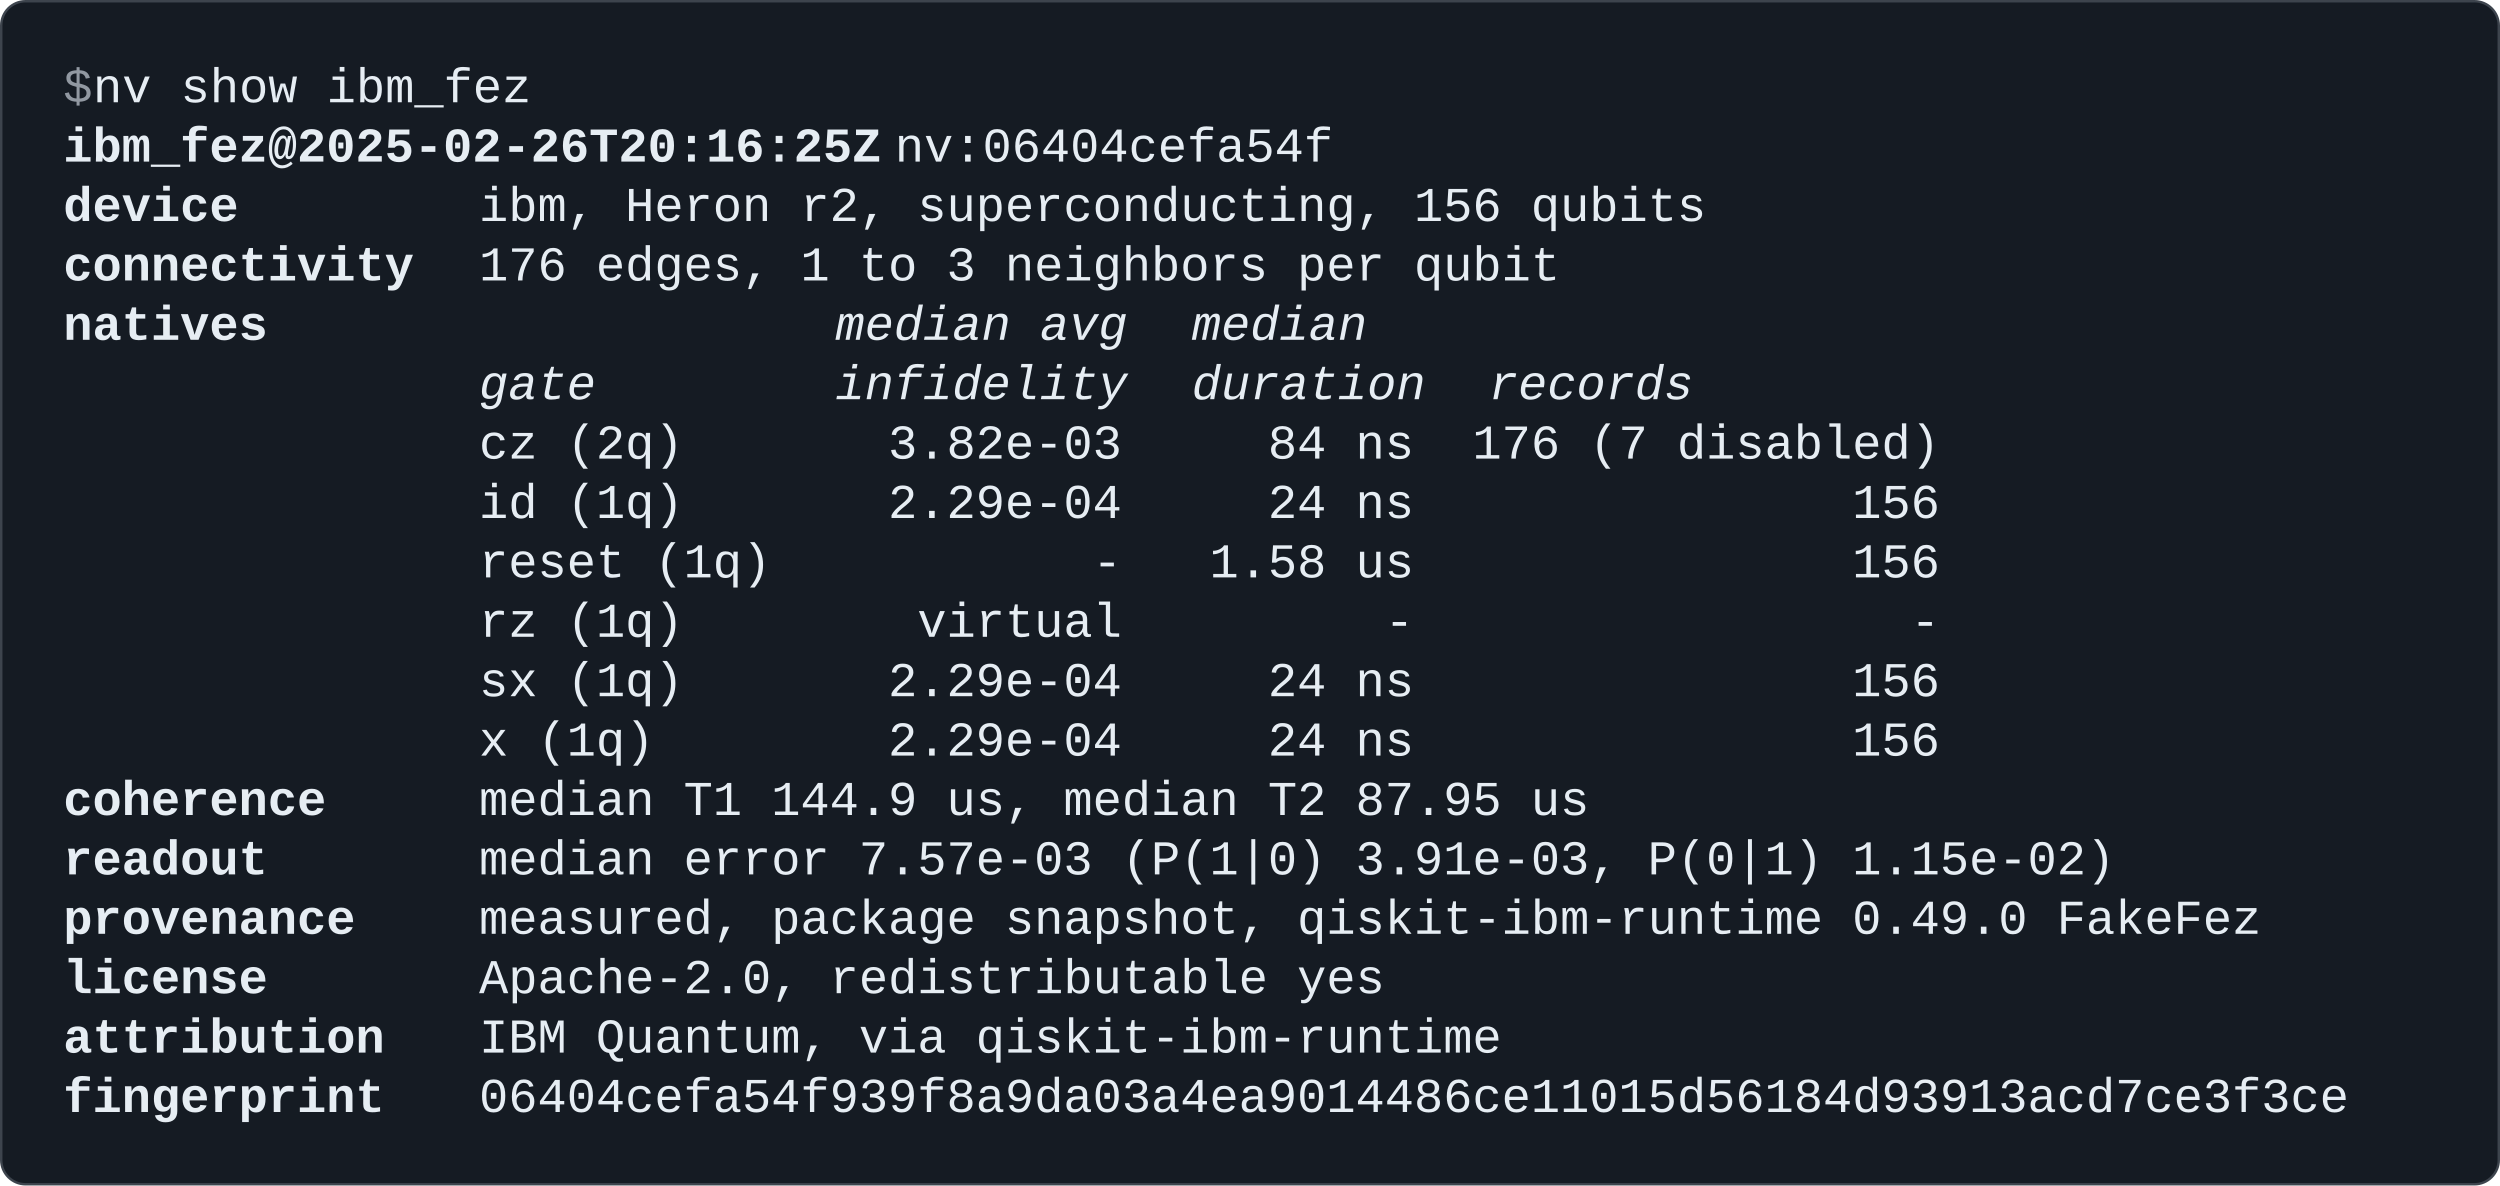
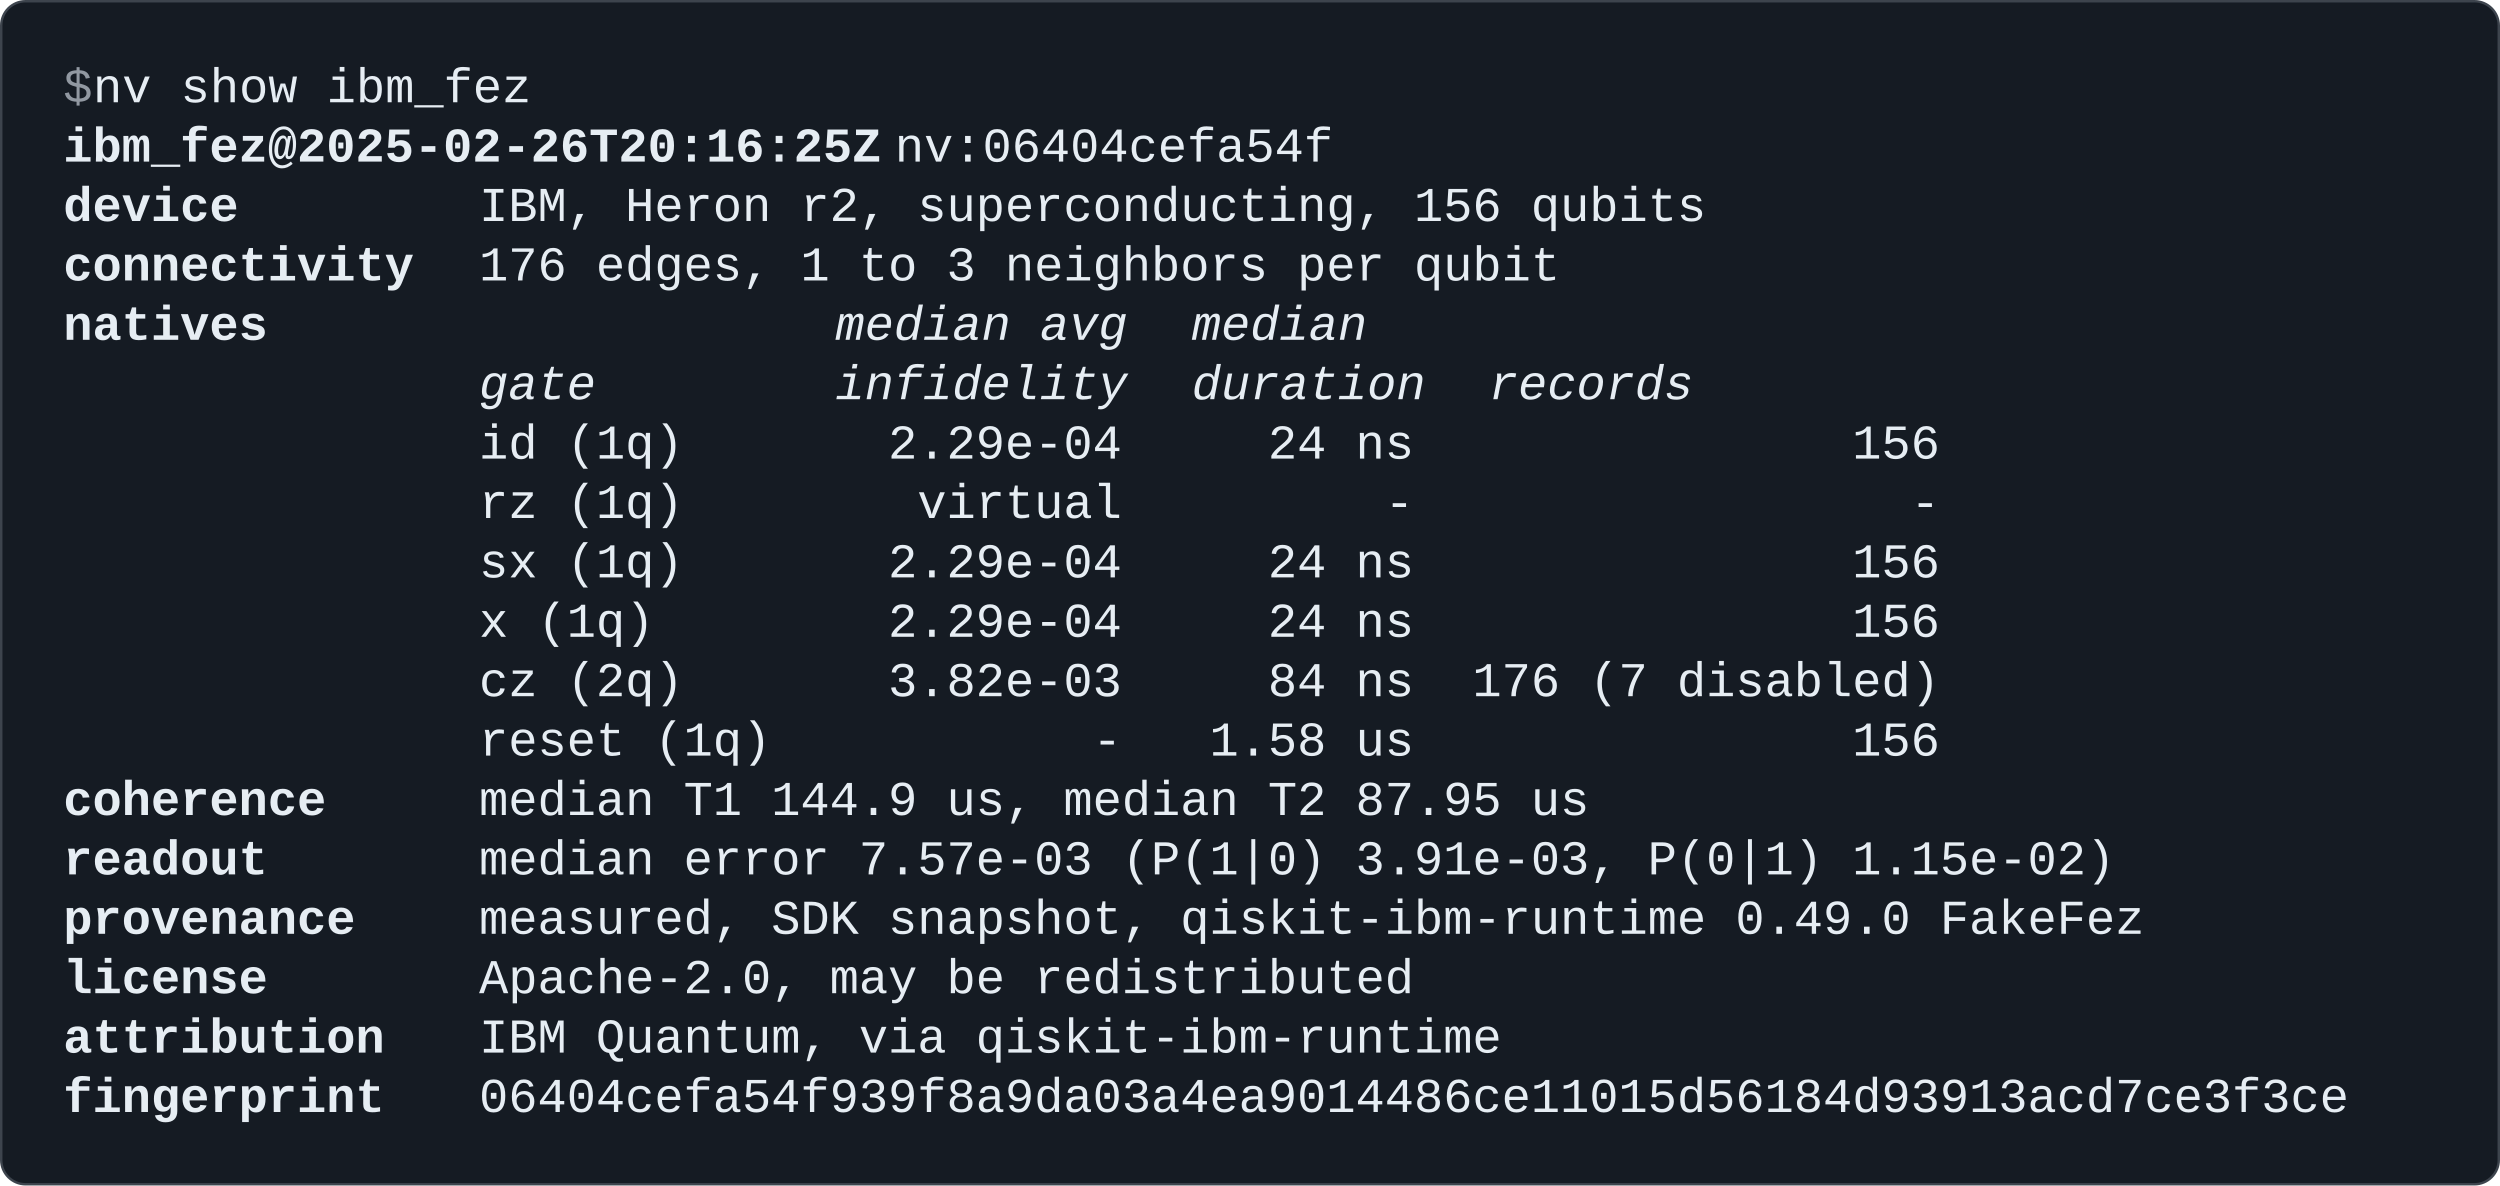
<svg xmlns="http://www.w3.org/2000/svg" viewBox="0 0 1027 487" width="1027" height="487" role="img" aria-label="Output of nv show ibm_fez">
  <style>
.nv-matrix { font-family: ui-monospace, SFMono-Regular, 'SF Mono', Menlo, Consolas, 'Liberation Mono', monospace; font-size: 20px; }
.nv-r1 { fill: #9198a1 }
.nv-r2 { fill: #e6edf3 }
.nv-r3 { fill: #e6edf3;font-weight: bold }
.nv-r4 { fill: #e6edf3;font-style: italic; }
</style>
  <defs>
    <clipPath id="nv-line-0">
      <rect x="0" y="1.5" width="976" height="24.65" />
    </clipPath>
    <clipPath id="nv-line-1">
      <rect x="0" y="25.9" width="976" height="24.65" />
    </clipPath>
    <clipPath id="nv-line-2">
      <rect x="0" y="50.3" width="976" height="24.65" />
    </clipPath>
    <clipPath id="nv-line-3">
      <rect x="0" y="74.7" width="976" height="24.65" />
    </clipPath>
    <clipPath id="nv-line-4">
      <rect x="0" y="99.1" width="976" height="24.65" />
    </clipPath>
    <clipPath id="nv-line-5">
      <rect x="0" y="123.5" width="976" height="24.65" />
    </clipPath>
    <clipPath id="nv-line-6">
      <rect x="0" y="147.9" width="976" height="24.65" />
    </clipPath>
    <clipPath id="nv-line-7">
      <rect x="0" y="172.3" width="976" height="24.65" />
    </clipPath>
    <clipPath id="nv-line-8">
      <rect x="0" y="196.7" width="976" height="24.65" />
    </clipPath>
    <clipPath id="nv-line-9">
      <rect x="0" y="221.1" width="976" height="24.65" />
    </clipPath>
    <clipPath id="nv-line-10">
      <rect x="0" y="245.5" width="976" height="24.65" />
    </clipPath>
    <clipPath id="nv-line-11">
      <rect x="0" y="269.9" width="976" height="24.65" />
    </clipPath>
    <clipPath id="nv-line-12">
      <rect x="0" y="294.3" width="976" height="24.65" />
    </clipPath>
    <clipPath id="nv-line-13">
      <rect x="0" y="318.7" width="976" height="24.65" />
    </clipPath>
    <clipPath id="nv-line-14">
      <rect x="0" y="343.1" width="976" height="24.65" />
    </clipPath>
    <clipPath id="nv-line-15">
      <rect x="0" y="367.5" width="976" height="24.65" />
    </clipPath>
    <clipPath id="nv-line-16">
      <rect x="0" y="391.9" width="976" height="24.65" />
    </clipPath>
  </defs>
  <rect x="0.5" y="0.5" width="1026" height="486" rx="10" fill="#151b23" stroke="#3d444d" />
  <g transform="translate(26 22)">
    <g class="nv-matrix">
      <text class="nv-r1" x="0" y="20" textLength="12.2" clip-path="url(#nv-line-0)">$</text>
      <text class="nv-r2" x="12.2" y="20" textLength="195.2" clip-path="url(#nv-line-0)"> nv show ibm_fez</text>
      <text class="nv-r2" x="976" y="20" textLength="12.2" clip-path="url(#nv-line-0)">
</text>
      <text class="nv-r3" x="0" y="44.4" textLength="341.6" clip-path="url(#nv-line-1)">ibm_fez@2025-02-26T20:16:25Z</text>
      <text class="nv-r2" x="341.6" y="44.4" textLength="207.4" clip-path="url(#nv-line-1)">  nv:06404cefa54f</text>
      <text class="nv-r2" x="976" y="44.4" textLength="12.2" clip-path="url(#nv-line-1)">
</text>
      <text class="nv-r3" x="0" y="68.8" textLength="146.4" clip-path="url(#nv-line-2)">device      </text>
-       <text class="nv-r2" x="170.8" y="68.8" textLength="512.4" clip-path="url(#nv-line-2)">ibm, Heron r2, superconducting, 156 qubits</text>
+       <text class="nv-r2" x="170.8" y="68.8" textLength="512.4" clip-path="url(#nv-line-2)">IBM, Heron r2, superconducting, 156 qubits</text>
      <text class="nv-r2" x="976" y="68.8" textLength="12.2" clip-path="url(#nv-line-2)">
</text>
      <text class="nv-r3" x="0" y="93.2" textLength="146.4" clip-path="url(#nv-line-3)">connectivity</text>
      <text class="nv-r2" x="170.8" y="93.2" textLength="451.4" clip-path="url(#nv-line-3)">176 edges, 1 to 3 neighbors per qubit</text>
      <text class="nv-r2" x="976" y="93.2" textLength="12.2" clip-path="url(#nv-line-3)">
</text>
      <text class="nv-r3" x="0" y="117.6" textLength="146.4" clip-path="url(#nv-line-4)">natives     </text>
      <text class="nv-r4" x="317.2" y="117.6" textLength="122" clip-path="url(#nv-line-4)">median avg</text>
      <text class="nv-r4" x="463.6" y="117.6" textLength="97.6" clip-path="url(#nv-line-4)">  median</text>
      <text class="nv-r2" x="976" y="117.6" textLength="12.2" clip-path="url(#nv-line-4)">
</text>
      <text class="nv-r4" x="170.8" y="142" textLength="122" clip-path="url(#nv-line-5)">gate      </text>
      <text class="nv-r4" x="317.2" y="142" textLength="122" clip-path="url(#nv-line-5)">infidelity</text>
      <text class="nv-r4" x="463.6" y="142" textLength="97.6" clip-path="url(#nv-line-5)">duration</text>
      <text class="nv-r4" x="585.6" y="142" textLength="195.2" clip-path="url(#nv-line-5)">         records</text>
      <text class="nv-r2" x="976" y="142" textLength="12.2" clip-path="url(#nv-line-5)">
</text>
-       <text class="nv-r2" x="170.8" y="166.4" textLength="610" clip-path="url(#nv-line-6)">cz (2q)       3.82e-03     84 ns  176 (7 disabled)</text>
+       <text class="nv-r2" x="170.8" y="166.4" textLength="610" clip-path="url(#nv-line-6)">id (1q)       2.29e-04     24 ns               156</text>
      <text class="nv-r2" x="976" y="166.4" textLength="12.2" clip-path="url(#nv-line-6)">
</text>
-       <text class="nv-r2" x="170.8" y="190.8" textLength="610" clip-path="url(#nv-line-7)">id (1q)       2.29e-04     24 ns               156</text>
+       <text class="nv-r2" x="170.8" y="190.8" textLength="610" clip-path="url(#nv-line-7)">rz (1q)        virtual         -                 -</text>
      <text class="nv-r2" x="976" y="190.8" textLength="12.2" clip-path="url(#nv-line-7)">
</text>
-       <text class="nv-r2" x="170.8" y="215.2" textLength="610" clip-path="url(#nv-line-8)">reset (1q)           -   1.58 us               156</text>
+       <text class="nv-r2" x="170.8" y="215.2" textLength="610" clip-path="url(#nv-line-8)">sx (1q)       2.29e-04     24 ns               156</text>
      <text class="nv-r2" x="976" y="215.2" textLength="12.2" clip-path="url(#nv-line-8)">
</text>
-       <text class="nv-r2" x="170.8" y="239.6" textLength="610" clip-path="url(#nv-line-9)">rz (1q)        virtual         -                 -</text>
+       <text class="nv-r2" x="170.8" y="239.6" textLength="610" clip-path="url(#nv-line-9)">x (1q)        2.29e-04     24 ns               156</text>
      <text class="nv-r2" x="976" y="239.6" textLength="12.2" clip-path="url(#nv-line-9)">
</text>
-       <text class="nv-r2" x="170.8" y="264" textLength="610" clip-path="url(#nv-line-10)">sx (1q)       2.29e-04     24 ns               156</text>
+       <text class="nv-r2" x="170.8" y="264" textLength="610" clip-path="url(#nv-line-10)">cz (2q)       3.82e-03     84 ns  176 (7 disabled)</text>
      <text class="nv-r2" x="976" y="264" textLength="12.2" clip-path="url(#nv-line-10)">
</text>
-       <text class="nv-r2" x="170.8" y="288.4" textLength="610" clip-path="url(#nv-line-11)">x (1q)        2.29e-04     24 ns               156</text>
+       <text class="nv-r2" x="170.8" y="288.4" textLength="610" clip-path="url(#nv-line-11)">reset (1q)           -   1.58 us               156</text>
      <text class="nv-r2" x="976" y="288.4" textLength="12.2" clip-path="url(#nv-line-11)">
</text>
      <text class="nv-r3" x="0" y="312.8" textLength="146.4" clip-path="url(#nv-line-12)">coherence   </text>
      <text class="nv-r2" x="170.8" y="312.8" textLength="463.6" clip-path="url(#nv-line-12)">median T1 144.9 us, median T2 87.95 us</text>
      <text class="nv-r2" x="976" y="312.8" textLength="12.2" clip-path="url(#nv-line-12)">
</text>
      <text class="nv-r3" x="0" y="337.2" textLength="146.4" clip-path="url(#nv-line-13)">readout     </text>
      <text class="nv-r2" x="170.8" y="337.2" textLength="683.2" clip-path="url(#nv-line-13)">median error 7.57e-03 (P(1|0) 3.91e-03, P(0|1) 1.15e-02)</text>
      <text class="nv-r2" x="976" y="337.2" textLength="12.2" clip-path="url(#nv-line-13)">
</text>
      <text class="nv-r3" x="0" y="361.6" textLength="146.4" clip-path="url(#nv-line-14)">provenance  </text>
-       <text class="nv-r2" x="170.8" y="361.6" textLength="744.2" clip-path="url(#nv-line-14)">measured, package snapshot, qiskit-ibm-runtime 0.49.0 FakeFez</text>
+       <text class="nv-r2" x="170.8" y="361.6" textLength="695.4" clip-path="url(#nv-line-14)">measured, SDK snapshot, qiskit-ibm-runtime 0.49.0 FakeFez</text>
      <text class="nv-r2" x="976" y="361.6" textLength="12.2" clip-path="url(#nv-line-14)">
</text>
      <text class="nv-r3" x="0" y="386" textLength="146.4" clip-path="url(#nv-line-15)">license     </text>
-       <text class="nv-r2" x="170.8" y="386" textLength="378.2" clip-path="url(#nv-line-15)">Apache-2.0, redistributable yes</text>
+       <text class="nv-r2" x="170.8" y="386" textLength="390.4" clip-path="url(#nv-line-15)">Apache-2.0, may be redistributed</text>
      <text class="nv-r2" x="976" y="386" textLength="12.2" clip-path="url(#nv-line-15)">
</text>
      <text class="nv-r3" x="0" y="410.4" textLength="146.4" clip-path="url(#nv-line-16)">attribution </text>
      <text class="nv-r2" x="170.8" y="410.4" textLength="427" clip-path="url(#nv-line-16)">IBM Quantum, via qiskit-ibm-runtime</text>
      <text class="nv-r2" x="976" y="410.4" textLength="12.2" clip-path="url(#nv-line-16)">
</text>
      <text class="nv-r3" x="0" y="434.8" textLength="146.4" clip-path="url(#nv-line-17)">fingerprint </text>
      <text class="nv-r2" x="170.8" y="434.8" textLength="780.8" clip-path="url(#nv-line-17)">06404cefa54f939f8a9da03a4ea9014486ce11015d56184d93913acd7ce3f3ce</text>
      <text class="nv-r2" x="976" y="434.8" textLength="12.2" clip-path="url(#nv-line-17)">
</text>
    </g>
  </g>
</svg>
